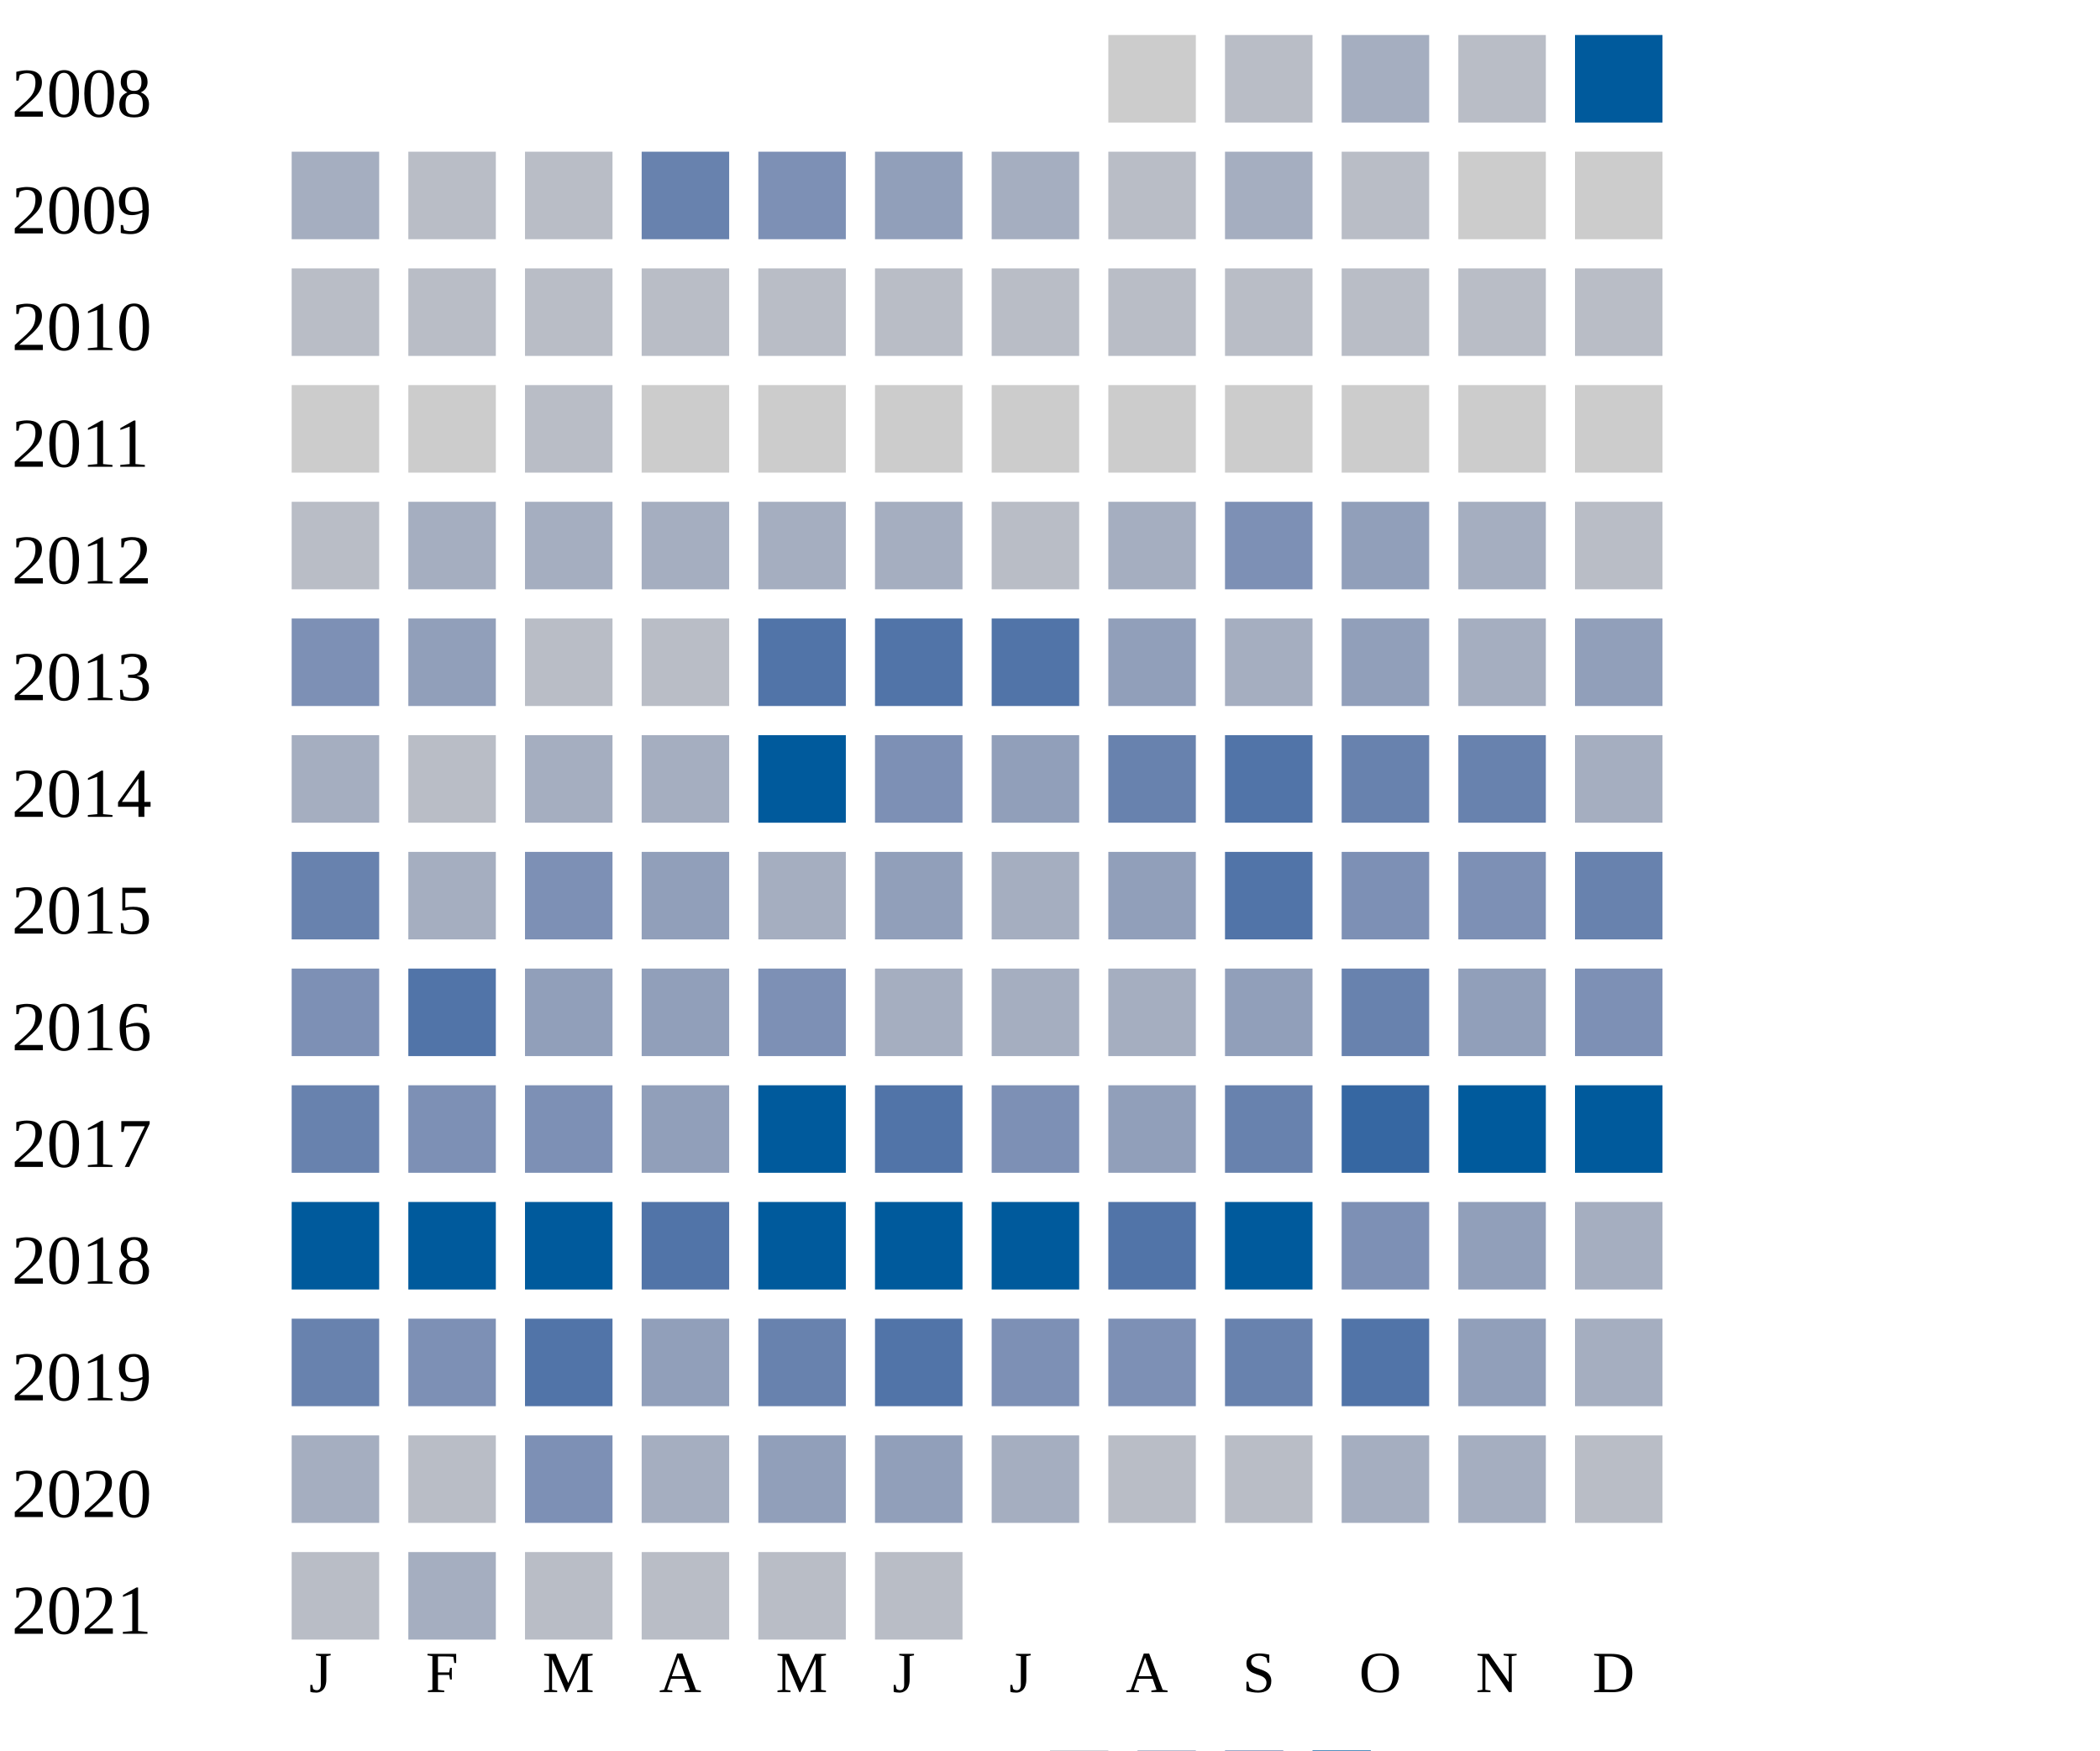
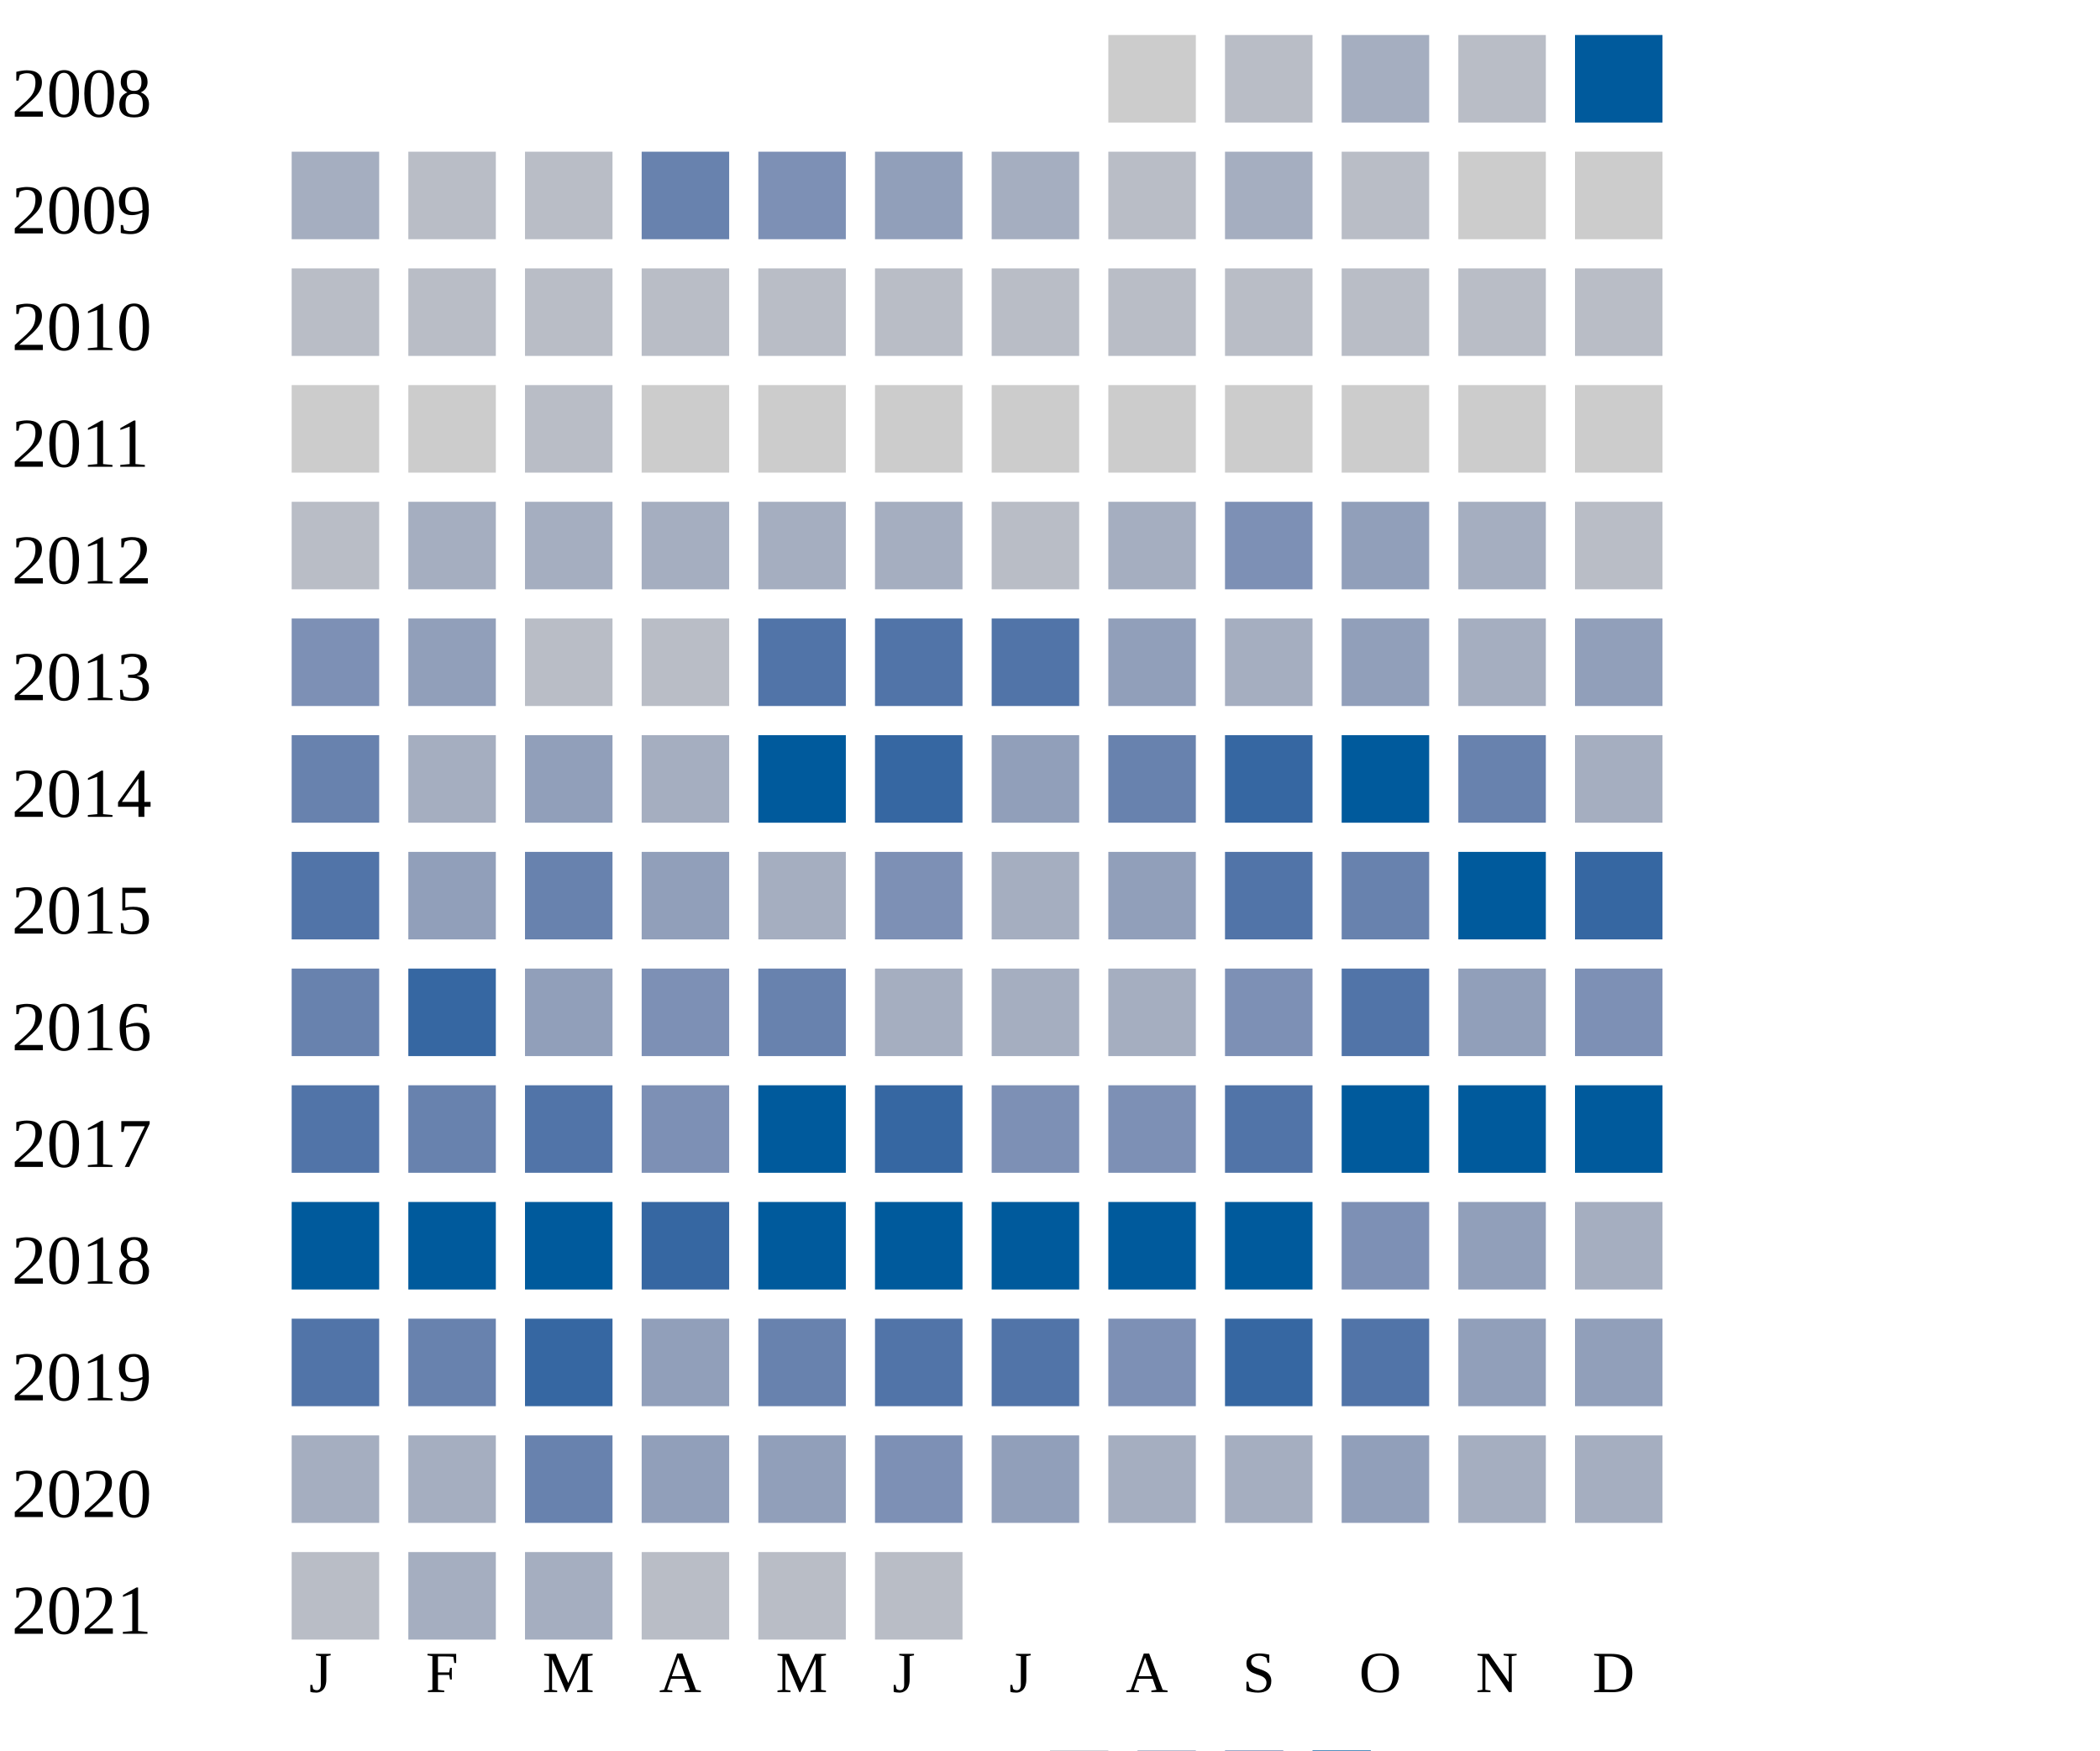
<svg xmlns="http://www.w3.org/2000/svg" width="360" height="300">
  <g transform="translate(0 0)">
    <text x="2" y="20">2008</text>
    <rect x="190" y="6" width="15" height="15" fill="#cccccc" />
    <rect x="210" y="6" width="15" height="15" fill="#b9bdc6" />
    <rect x="230" y="6" width="15" height="15" fill="#a5aec0" />
    <rect x="250" y="6" width="15" height="15" fill="#b9bdc6" />
    <rect x="270" y="6" width="15" height="15" fill="#005a9c" />
  </g>
  <g transform="translate(0 20)">
    <text x="2" y="20">2009</text>
    <rect x="50" y="6" width="15" height="15" fill="#a5aec0" />
    <rect x="70" y="6" width="15" height="15" fill="#b9bdc6" />
    <rect x="90" y="6" width="15" height="15" fill="#b9bdc6" />
    <rect x="110" y="6" width="15" height="15" fill="#6882ae" />
    <rect x="130" y="6" width="15" height="15" fill="#7d90b5" />
    <rect x="150" y="6" width="15" height="15" fill="#919fba" />
    <rect x="170" y="6" width="15" height="15" fill="#a5aec0" />
    <rect x="190" y="6" width="15" height="15" fill="#b9bdc6" />
    <rect x="210" y="6" width="15" height="15" fill="#a5aec0" />
    <rect x="230" y="6" width="15" height="15" fill="#b9bdc6" />
    <rect x="250" y="6" width="15" height="15" fill="#cccccc" />
    <rect x="270" y="6" width="15" height="15" fill="#cccccc" />
  </g>
  <g transform="translate(0 40)">
    <text x="2" y="20">2010</text>
    <rect x="50" y="6" width="15" height="15" fill="#b9bdc6" />
    <rect x="70" y="6" width="15" height="15" fill="#b9bdc6" />
    <rect x="90" y="6" width="15" height="15" fill="#b9bdc6" />
    <rect x="110" y="6" width="15" height="15" fill="#b9bdc6" />
    <rect x="130" y="6" width="15" height="15" fill="#b9bdc6" />
    <rect x="150" y="6" width="15" height="15" fill="#b9bdc6" />
    <rect x="170" y="6" width="15" height="15" fill="#b9bdc6" />
    <rect x="190" y="6" width="15" height="15" fill="#b9bdc6" />
    <rect x="210" y="6" width="15" height="15" fill="#b9bdc6" />
    <rect x="230" y="6" width="15" height="15" fill="#b9bdc6" />
    <rect x="250" y="6" width="15" height="15" fill="#b9bdc6" />
    <rect x="270" y="6" width="15" height="15" fill="#b9bdc6" />
  </g>
  <g transform="translate(0 60)">
    <text x="2" y="20">2011</text>
    <rect x="50" y="6" width="15" height="15" fill="#cccccc" />
    <rect x="70" y="6" width="15" height="15" fill="#cccccc" />
    <rect x="90" y="6" width="15" height="15" fill="#b9bdc6" />
    <rect x="110" y="6" width="15" height="15" fill="#cccccc" />
    <rect x="130" y="6" width="15" height="15" fill="#cccccc" />
    <rect x="150" y="6" width="15" height="15" fill="#cccccc" />
    <rect x="170" y="6" width="15" height="15" fill="#cccccc" />
    <rect x="190" y="6" width="15" height="15" fill="#cccccc" />
    <rect x="210" y="6" width="15" height="15" fill="#cccccc" />
    <rect x="230" y="6" width="15" height="15" fill="#cccccc" />
    <rect x="250" y="6" width="15" height="15" fill="#cccccc" />
    <rect x="270" y="6" width="15" height="15" fill="#cccccc" />
  </g>
  <g transform="translate(0 80)">
    <text x="2" y="20">2012</text>
    <rect x="50" y="6" width="15" height="15" fill="#b9bdc6" />
    <rect x="70" y="6" width="15" height="15" fill="#a5aec0" />
    <rect x="90" y="6" width="15" height="15" fill="#a5aec0" />
    <rect x="110" y="6" width="15" height="15" fill="#a5aec0" />
    <rect x="130" y="6" width="15" height="15" fill="#a5aec0" />
    <rect x="150" y="6" width="15" height="15" fill="#a5aec0" />
    <rect x="170" y="6" width="15" height="15" fill="#b9bdc6" />
    <rect x="190" y="6" width="15" height="15" fill="#a5aec0" />
    <rect x="210" y="6" width="15" height="15" fill="#7d90b5" />
    <rect x="230" y="6" width="15" height="15" fill="#919fba" />
    <rect x="250" y="6" width="15" height="15" fill="#a5aec0" />
    <rect x="270" y="6" width="15" height="15" fill="#b9bdc6" />
  </g>
  <g transform="translate(0 100)">
    <text x="2" y="20">2013</text>
    <rect x="50" y="6" width="15" height="15" fill="#7d90b5" />
    <rect x="70" y="6" width="15" height="15" fill="#919fba" />
    <rect x="90" y="6" width="15" height="15" fill="#b9bdc6" />
    <rect x="110" y="6" width="15" height="15" fill="#b9bdc6" />
    <rect x="130" y="6" width="15" height="15" fill="#5174a8" />
    <rect x="150" y="6" width="15" height="15" fill="#5174a8" />
    <rect x="170" y="6" width="15" height="15" fill="#5174a8" />
    <rect x="190" y="6" width="15" height="15" fill="#919fba" />
    <rect x="210" y="6" width="15" height="15" fill="#a5aec0" />
    <rect x="230" y="6" width="15" height="15" fill="#919fba" />
    <rect x="250" y="6" width="15" height="15" fill="#a5aec0" />
    <rect x="270" y="6" width="15" height="15" fill="#919fba" />
  </g>
  <g transform="translate(0 120)">
    <text x="2" y="20">2014</text>
-     <rect x="50" y="6" width="15" height="15" fill="#a5aec0" />
-     <rect x="70" y="6" width="15" height="15" fill="#b9bdc6" />
-     <rect x="90" y="6" width="15" height="15" fill="#a5aec0" />
+     <rect x="50" y="6" width="15" height="15" fill="#6882ae" />
+     <rect x="70" y="6" width="15" height="15" fill="#a5aec0" />
+     <rect x="90" y="6" width="15" height="15" fill="#919fba" />
    <rect x="110" y="6" width="15" height="15" fill="#a5aec0" />
    <rect x="130" y="6" width="15" height="15" fill="#005a9c" />
-     <rect x="150" y="6" width="15" height="15" fill="#7d90b5" />
+     <rect x="150" y="6" width="15" height="15" fill="#3667a2" />
    <rect x="170" y="6" width="15" height="15" fill="#919fba" />
    <rect x="190" y="6" width="15" height="15" fill="#6882ae" />
-     <rect x="210" y="6" width="15" height="15" fill="#5174a8" />
-     <rect x="230" y="6" width="15" height="15" fill="#6882ae" />
+     <rect x="210" y="6" width="15" height="15" fill="#3667a2" />
+     <rect x="230" y="6" width="15" height="15" fill="#005a9c" />
    <rect x="250" y="6" width="15" height="15" fill="#6882ae" />
    <rect x="270" y="6" width="15" height="15" fill="#a5aec0" />
  </g>
  <g transform="translate(0 140)">
    <text x="2" y="20">2015</text>
-     <rect x="50" y="6" width="15" height="15" fill="#6882ae" />
-     <rect x="70" y="6" width="15" height="15" fill="#a5aec0" />
-     <rect x="90" y="6" width="15" height="15" fill="#7d90b5" />
+     <rect x="50" y="6" width="15" height="15" fill="#5174a8" />
+     <rect x="70" y="6" width="15" height="15" fill="#919fba" />
+     <rect x="90" y="6" width="15" height="15" fill="#6882ae" />
    <rect x="110" y="6" width="15" height="15" fill="#919fba" />
    <rect x="130" y="6" width="15" height="15" fill="#a5aec0" />
-     <rect x="150" y="6" width="15" height="15" fill="#919fba" />
+     <rect x="150" y="6" width="15" height="15" fill="#7d90b5" />
    <rect x="170" y="6" width="15" height="15" fill="#a5aec0" />
    <rect x="190" y="6" width="15" height="15" fill="#919fba" />
    <rect x="210" y="6" width="15" height="15" fill="#5174a8" />
-     <rect x="230" y="6" width="15" height="15" fill="#7d90b5" />
-     <rect x="250" y="6" width="15" height="15" fill="#7d90b5" />
-     <rect x="270" y="6" width="15" height="15" fill="#6882ae" />
+     <rect x="230" y="6" width="15" height="15" fill="#6882ae" />
+     <rect x="250" y="6" width="15" height="15" fill="#005a9c" />
+     <rect x="270" y="6" width="15" height="15" fill="#3667a2" />
  </g>
  <g transform="translate(0 160)">
    <text x="2" y="20">2016</text>
-     <rect x="50" y="6" width="15" height="15" fill="#7d90b5" />
-     <rect x="70" y="6" width="15" height="15" fill="#5174a8" />
+     <rect x="50" y="6" width="15" height="15" fill="#6882ae" />
+     <rect x="70" y="6" width="15" height="15" fill="#3667a2" />
    <rect x="90" y="6" width="15" height="15" fill="#919fba" />
-     <rect x="110" y="6" width="15" height="15" fill="#919fba" />
-     <rect x="130" y="6" width="15" height="15" fill="#7d90b5" />
+     <rect x="110" y="6" width="15" height="15" fill="#7d90b5" />
+     <rect x="130" y="6" width="15" height="15" fill="#6882ae" />
    <rect x="150" y="6" width="15" height="15" fill="#a5aec0" />
    <rect x="170" y="6" width="15" height="15" fill="#a5aec0" />
    <rect x="190" y="6" width="15" height="15" fill="#a5aec0" />
-     <rect x="210" y="6" width="15" height="15" fill="#919fba" />
-     <rect x="230" y="6" width="15" height="15" fill="#6882ae" />
+     <rect x="210" y="6" width="15" height="15" fill="#7d90b5" />
+     <rect x="230" y="6" width="15" height="15" fill="#5174a8" />
    <rect x="250" y="6" width="15" height="15" fill="#919fba" />
    <rect x="270" y="6" width="15" height="15" fill="#7d90b5" />
  </g>
  <g transform="translate(0 180)">
    <text x="2" y="20">2017</text>
-     <rect x="50" y="6" width="15" height="15" fill="#6882ae" />
-     <rect x="70" y="6" width="15" height="15" fill="#7d90b5" />
-     <rect x="90" y="6" width="15" height="15" fill="#7d90b5" />
-     <rect x="110" y="6" width="15" height="15" fill="#919fba" />
+     <rect x="50" y="6" width="15" height="15" fill="#5174a8" />
+     <rect x="70" y="6" width="15" height="15" fill="#6882ae" />
+     <rect x="90" y="6" width="15" height="15" fill="#5174a8" />
+     <rect x="110" y="6" width="15" height="15" fill="#7d90b5" />
    <rect x="130" y="6" width="15" height="15" fill="#005a9c" />
-     <rect x="150" y="6" width="15" height="15" fill="#5174a8" />
+     <rect x="150" y="6" width="15" height="15" fill="#3667a2" />
    <rect x="170" y="6" width="15" height="15" fill="#7d90b5" />
-     <rect x="190" y="6" width="15" height="15" fill="#919fba" />
-     <rect x="210" y="6" width="15" height="15" fill="#6882ae" />
-     <rect x="230" y="6" width="15" height="15" fill="#3667a2" />
+     <rect x="190" y="6" width="15" height="15" fill="#7d90b5" />
+     <rect x="210" y="6" width="15" height="15" fill="#5174a8" />
+     <rect x="230" y="6" width="15" height="15" fill="#005a9c" />
    <rect x="250" y="6" width="15" height="15" fill="#005a9c" />
    <rect x="270" y="6" width="15" height="15" fill="#005a9c" />
  </g>
  <g transform="translate(0 200)">
    <text x="2" y="20">2018</text>
    <rect x="50" y="6" width="15" height="15" fill="#005a9c" />
    <rect x="70" y="6" width="15" height="15" fill="#005a9c" />
    <rect x="90" y="6" width="15" height="15" fill="#005a9c" />
-     <rect x="110" y="6" width="15" height="15" fill="#5174a8" />
+     <rect x="110" y="6" width="15" height="15" fill="#3667a2" />
    <rect x="130" y="6" width="15" height="15" fill="#005a9c" />
    <rect x="150" y="6" width="15" height="15" fill="#005a9c" />
    <rect x="170" y="6" width="15" height="15" fill="#005a9c" />
-     <rect x="190" y="6" width="15" height="15" fill="#5174a8" />
+     <rect x="190" y="6" width="15" height="15" fill="#005a9c" />
    <rect x="210" y="6" width="15" height="15" fill="#005a9c" />
    <rect x="230" y="6" width="15" height="15" fill="#7d90b5" />
    <rect x="250" y="6" width="15" height="15" fill="#919fba" />
    <rect x="270" y="6" width="15" height="15" fill="#a5aec0" />
  </g>
  <g transform="translate(0 220)">
    <text x="2" y="20">2019</text>
-     <rect x="50" y="6" width="15" height="15" fill="#6882ae" />
-     <rect x="70" y="6" width="15" height="15" fill="#7d90b5" />
-     <rect x="90" y="6" width="15" height="15" fill="#5174a8" />
+     <rect x="50" y="6" width="15" height="15" fill="#5174a8" />
+     <rect x="70" y="6" width="15" height="15" fill="#6882ae" />
+     <rect x="90" y="6" width="15" height="15" fill="#3667a2" />
    <rect x="110" y="6" width="15" height="15" fill="#919fba" />
    <rect x="130" y="6" width="15" height="15" fill="#6882ae" />
    <rect x="150" y="6" width="15" height="15" fill="#5174a8" />
-     <rect x="170" y="6" width="15" height="15" fill="#7d90b5" />
+     <rect x="170" y="6" width="15" height="15" fill="#5174a8" />
    <rect x="190" y="6" width="15" height="15" fill="#7d90b5" />
-     <rect x="210" y="6" width="15" height="15" fill="#6882ae" />
+     <rect x="210" y="6" width="15" height="15" fill="#3667a2" />
    <rect x="230" y="6" width="15" height="15" fill="#5174a8" />
    <rect x="250" y="6" width="15" height="15" fill="#919fba" />
-     <rect x="270" y="6" width="15" height="15" fill="#a5aec0" />
+     <rect x="270" y="6" width="15" height="15" fill="#919fba" />
  </g>
  <g transform="translate(0 240)">
    <text x="2" y="20">2020</text>
    <rect x="50" y="6" width="15" height="15" fill="#a5aec0" />
-     <rect x="70" y="6" width="15" height="15" fill="#b9bdc6" />
-     <rect x="90" y="6" width="15" height="15" fill="#7d90b5" />
-     <rect x="110" y="6" width="15" height="15" fill="#a5aec0" />
+     <rect x="70" y="6" width="15" height="15" fill="#a5aec0" />
+     <rect x="90" y="6" width="15" height="15" fill="#6882ae" />
+     <rect x="110" y="6" width="15" height="15" fill="#919fba" />
    <rect x="130" y="6" width="15" height="15" fill="#919fba" />
-     <rect x="150" y="6" width="15" height="15" fill="#919fba" />
-     <rect x="170" y="6" width="15" height="15" fill="#a5aec0" />
-     <rect x="190" y="6" width="15" height="15" fill="#b9bdc6" />
-     <rect x="210" y="6" width="15" height="15" fill="#b9bdc6" />
-     <rect x="230" y="6" width="15" height="15" fill="#a5aec0" />
+     <rect x="150" y="6" width="15" height="15" fill="#7d90b5" />
+     <rect x="170" y="6" width="15" height="15" fill="#919fba" />
+     <rect x="190" y="6" width="15" height="15" fill="#a5aec0" />
+     <rect x="210" y="6" width="15" height="15" fill="#a5aec0" />
+     <rect x="230" y="6" width="15" height="15" fill="#919fba" />
    <rect x="250" y="6" width="15" height="15" fill="#a5aec0" />
-     <rect x="270" y="6" width="15" height="15" fill="#b9bdc6" />
+     <rect x="270" y="6" width="15" height="15" fill="#a5aec0" />
  </g>
  <g transform="translate(0 260)">
    <text x="2" y="20">2021</text>
    <rect x="50" y="6" width="15" height="15" fill="#b9bdc6" />
    <rect x="70" y="6" width="15" height="15" fill="#a5aec0" />
-     <rect x="90" y="6" width="15" height="15" fill="#b9bdc6" />
+     <rect x="90" y="6" width="15" height="15" fill="#a5aec0" />
    <rect x="110" y="6" width="15" height="15" fill="#b9bdc6" />
    <rect x="130" y="6" width="15" height="15" fill="#b9bdc6" />
    <rect x="150" y="6" width="15" height="15" fill="#b9bdc6" />
  </g>
  <text style="font-size: 10px; text-align: center" x="53" y="290">J</text>
  <text style="font-size: 10px; text-align: center" x="73" y="290">F</text>
  <text style="font-size: 10px; text-align: center" x="93" y="290">M</text>
  <text style="font-size: 10px; text-align: center" x="113" y="290">A</text>
  <text style="font-size: 10px; text-align: center" x="133" y="290">M</text>
  <text style="font-size: 10px; text-align: center" x="153" y="290">J</text>
  <text style="font-size: 10px; text-align: center" x="173" y="290">J</text>
  <text style="font-size: 10px; text-align: center" x="193" y="290">A</text>
  <text style="font-size: 10px; text-align: center" x="213" y="290">S</text>
  <text style="font-size: 10px; text-align: center" x="233" y="290">O</text>
  <text style="font-size: 10px; text-align: center" x="253" y="290">N</text>
  <text style="font-size: 10px; text-align: center" x="273" y="290">D</text>
  <text style="font-size: 10px;" x="155" y="309">Less</text>
  <rect fill="#b9bdc6" width="10" height="10" x="180" y="300" />
  <rect fill="#919fba" width="10" height="10" x="195" y="300" />
  <rect fill="#6882ae" width="10" height="10" x="210" y="300" />
  <rect fill="#005a9c" width="10" height="10" x="225" y="300" />
  <text x="240" y="309" style="font-size: 10px;">More</text>
</svg>
